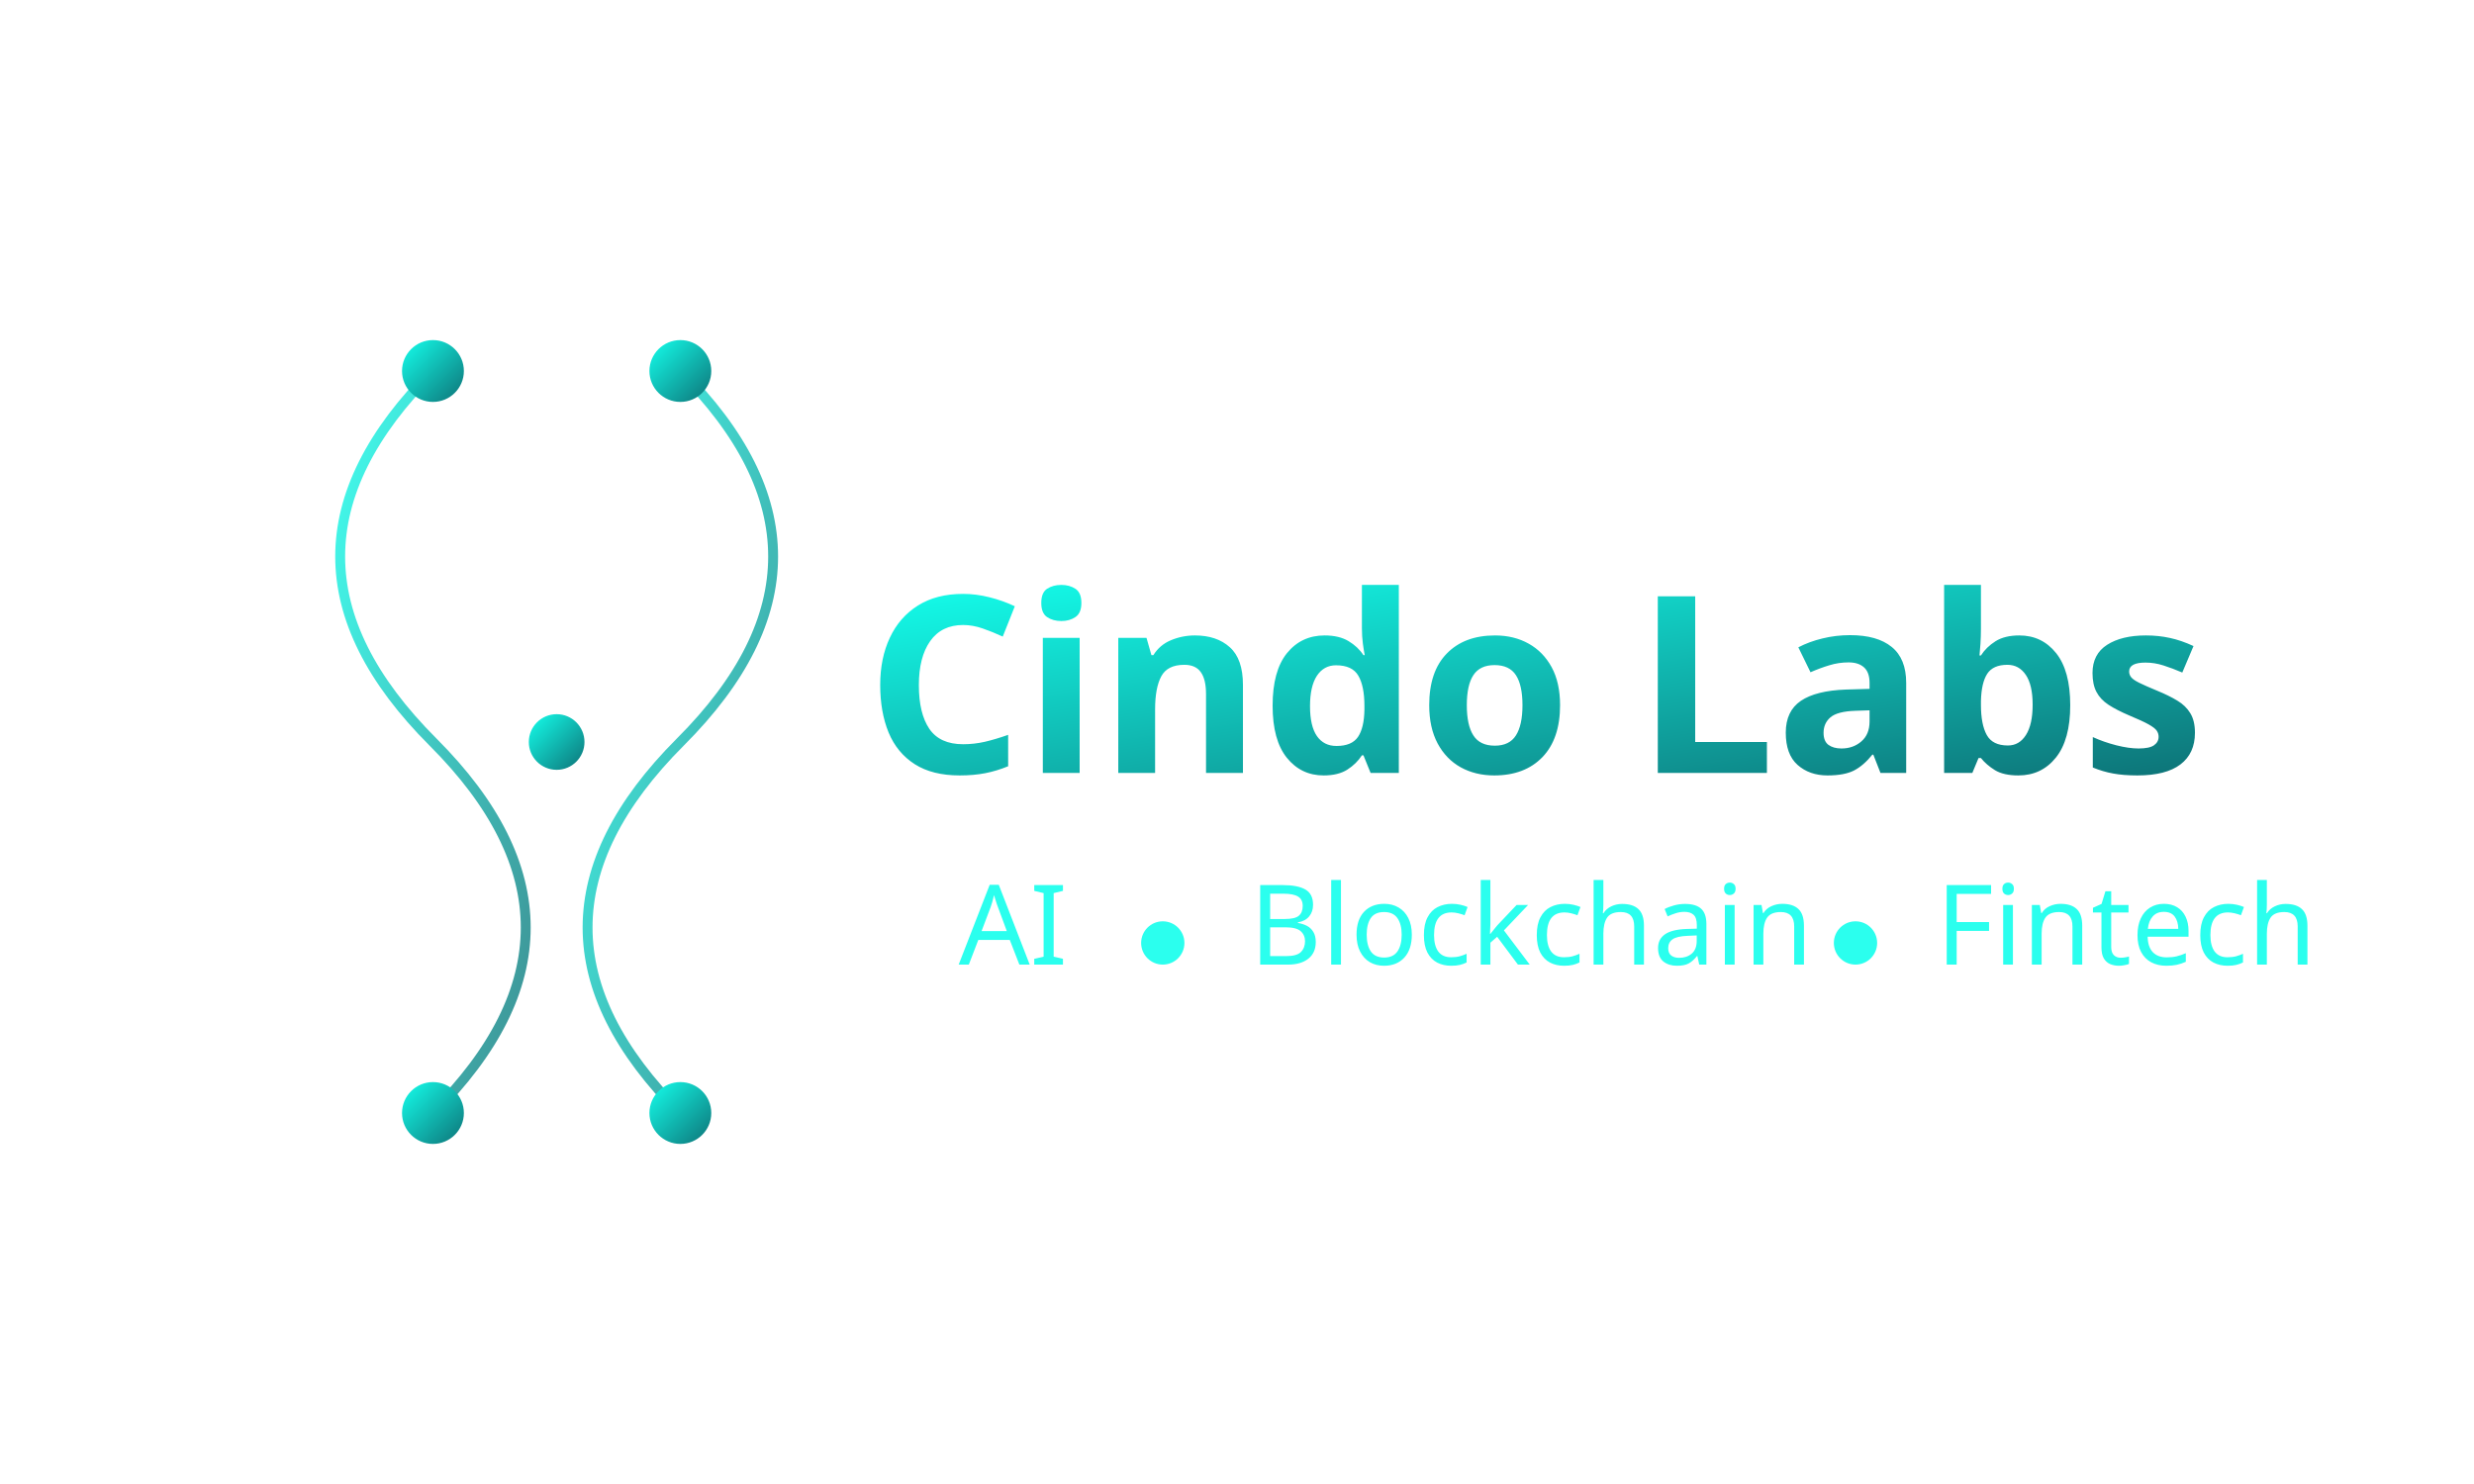
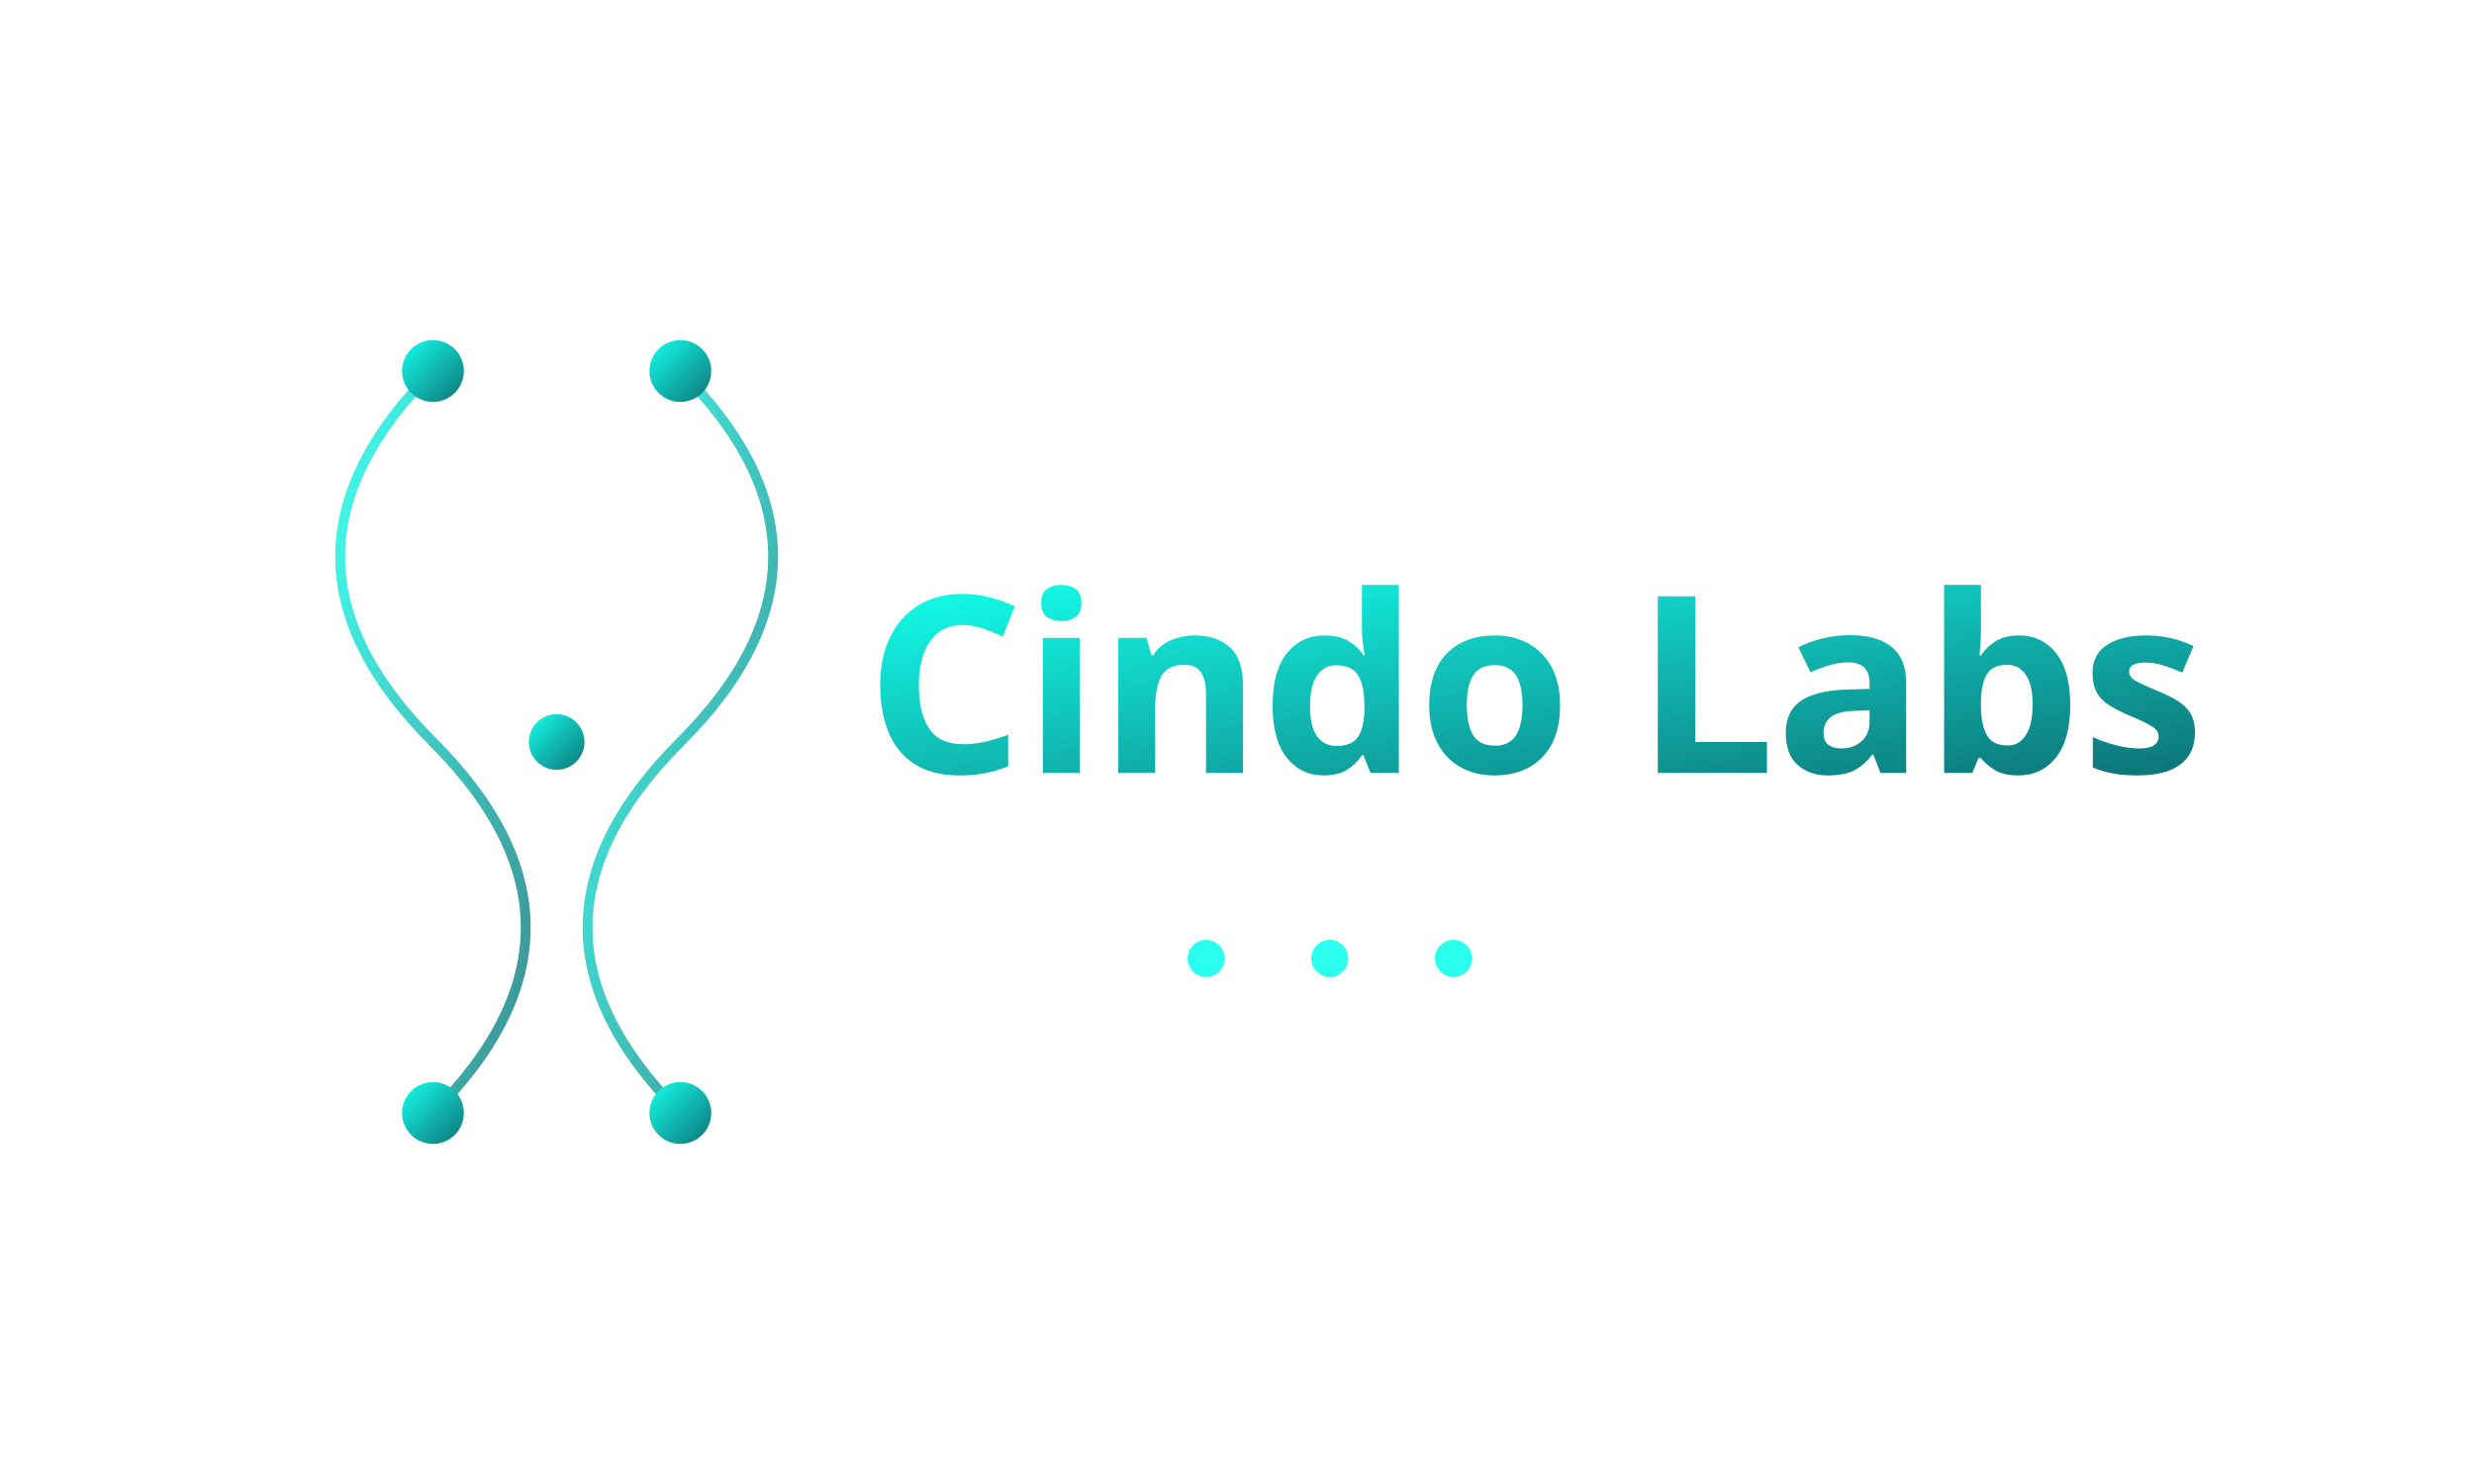
- <svg xmlns="http://www.w3.org/2000/svg" width="400" height="240" viewBox="0 0 400 240" role="img" aria-label="Cindo Labs Fintech AI Logo - Balanced Pulsating Dots">
+ <svg xmlns="http://www.w3.org/2000/svg" width="400" height="240" viewBox="0 0 400 240" role="img" aria-label="Cindo Labs Fintech AI Logo - Minimal Version">
  <defs>
    <linearGradient id="neuralGrad" x1="0%" y1="0%" x2="100%" y2="100%">
      <stop offset="0%" stop-color="#14FFEC" />
      <stop offset="100%" stop-color="#0D7377" />
    </linearGradient>
  </defs>
  <g stroke="url(#neuralGrad)" stroke-width="1.6" opacity="0.8" fill="none" transform="translate(-20, 20)">
    <path d="M90 40 Q60 70, 90 100 T90 160" />
    <path d="M130 40 Q160 70, 130 100 T130 160" />
  </g>
  <g transform="translate(-20, 20)">
    <circle cx="90" cy="40" r="5" fill="url(#neuralGrad)">
      <animate attributeName="r" values="5;8;5" dur="2s" repeatCount="indefinite" />
    </circle>
    <circle cx="90" cy="160" r="5" fill="url(#neuralGrad)">
      <animate attributeName="r" values="5;8;5" dur="2.2s" repeatCount="indefinite" />
    </circle>
    <circle cx="130" cy="40" r="5" fill="url(#neuralGrad)">
      <animate attributeName="r" values="5;8;5" dur="1.8s" repeatCount="indefinite" />
    </circle>
    <circle cx="130" cy="160" r="5" fill="url(#neuralGrad)">
      <animate attributeName="r" values="5;8;5" dur="2.4s" repeatCount="indefinite" />
    </circle>
    <circle cx="110" cy="100" r="4.5" fill="url(#neuralGrad)">
      <animate attributeName="r" values="4.5;7;4.5" dur="1.6s" repeatCount="indefinite" />
    </circle>
  </g>
  <text x="140" y="125" font-family="Poppins, Montserrat, sans-serif" font-size="40" font-weight="700" fill="url(#neuralGrad)">
    Cindo Labs
  </text>
-   <g font-family="Poppins, sans-serif" font-size="18" fill="#14FFEC" opacity="0.9" transform="translate(15, 0)">
-     <text x="140" y="156">AI</text>
-     <circle cx="173" cy="152.5" r="3.5" fill="#14FFEC">
-       <animate attributeName="r" values="3.5;5.5;3.5" dur="1.5s" repeatCount="indefinite" />
+   <g fill="#14FFEC" opacity="0.9" transform="translate(15, 0)">
+     <circle cx="180" cy="155" r="3">
+       <animate attributeName="r" values="3;5;3" dur="1.4s" repeatCount="indefinite" />
    </circle>
-     <text x="187" y="156">Blockchain</text>
-     <circle cx="285" cy="152.5" r="3.5" fill="#14FFEC">
-       <animate attributeName="r" values="3.5;5.5;3.5" dur="1.8s" repeatCount="indefinite" />
+     <circle cx="200" cy="155" r="3">
+       <animate attributeName="r" values="3;5;3" dur="1.7s" repeatCount="indefinite" />
    </circle>
-     <text x="298" y="156">Fintech</text>
+     <circle cx="220" cy="155" r="3">
+       <animate attributeName="r" values="3;5;3" dur="1.5s" repeatCount="indefinite" />
+     </circle>
  </g>
</svg>
